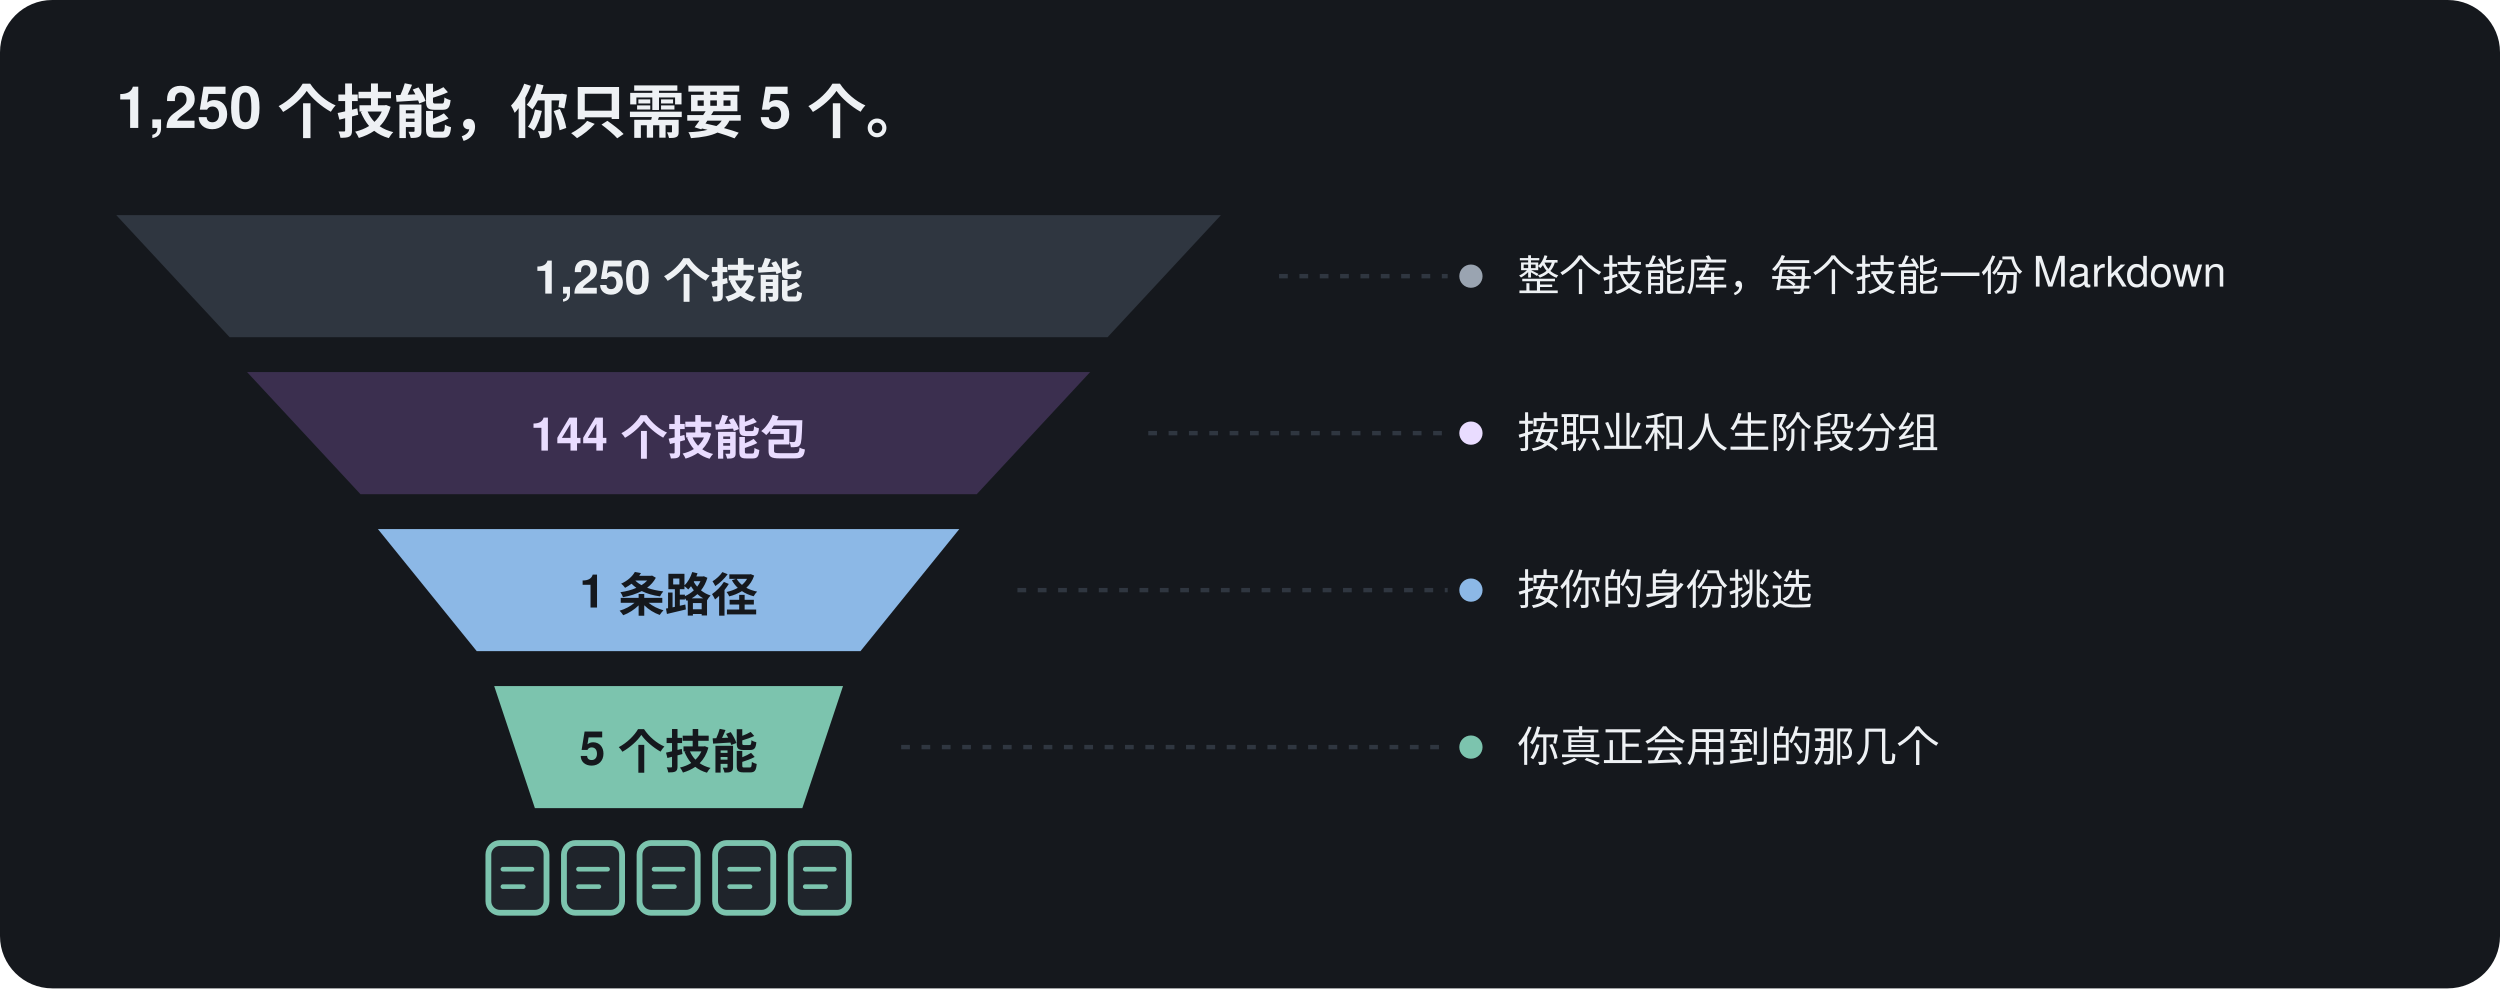
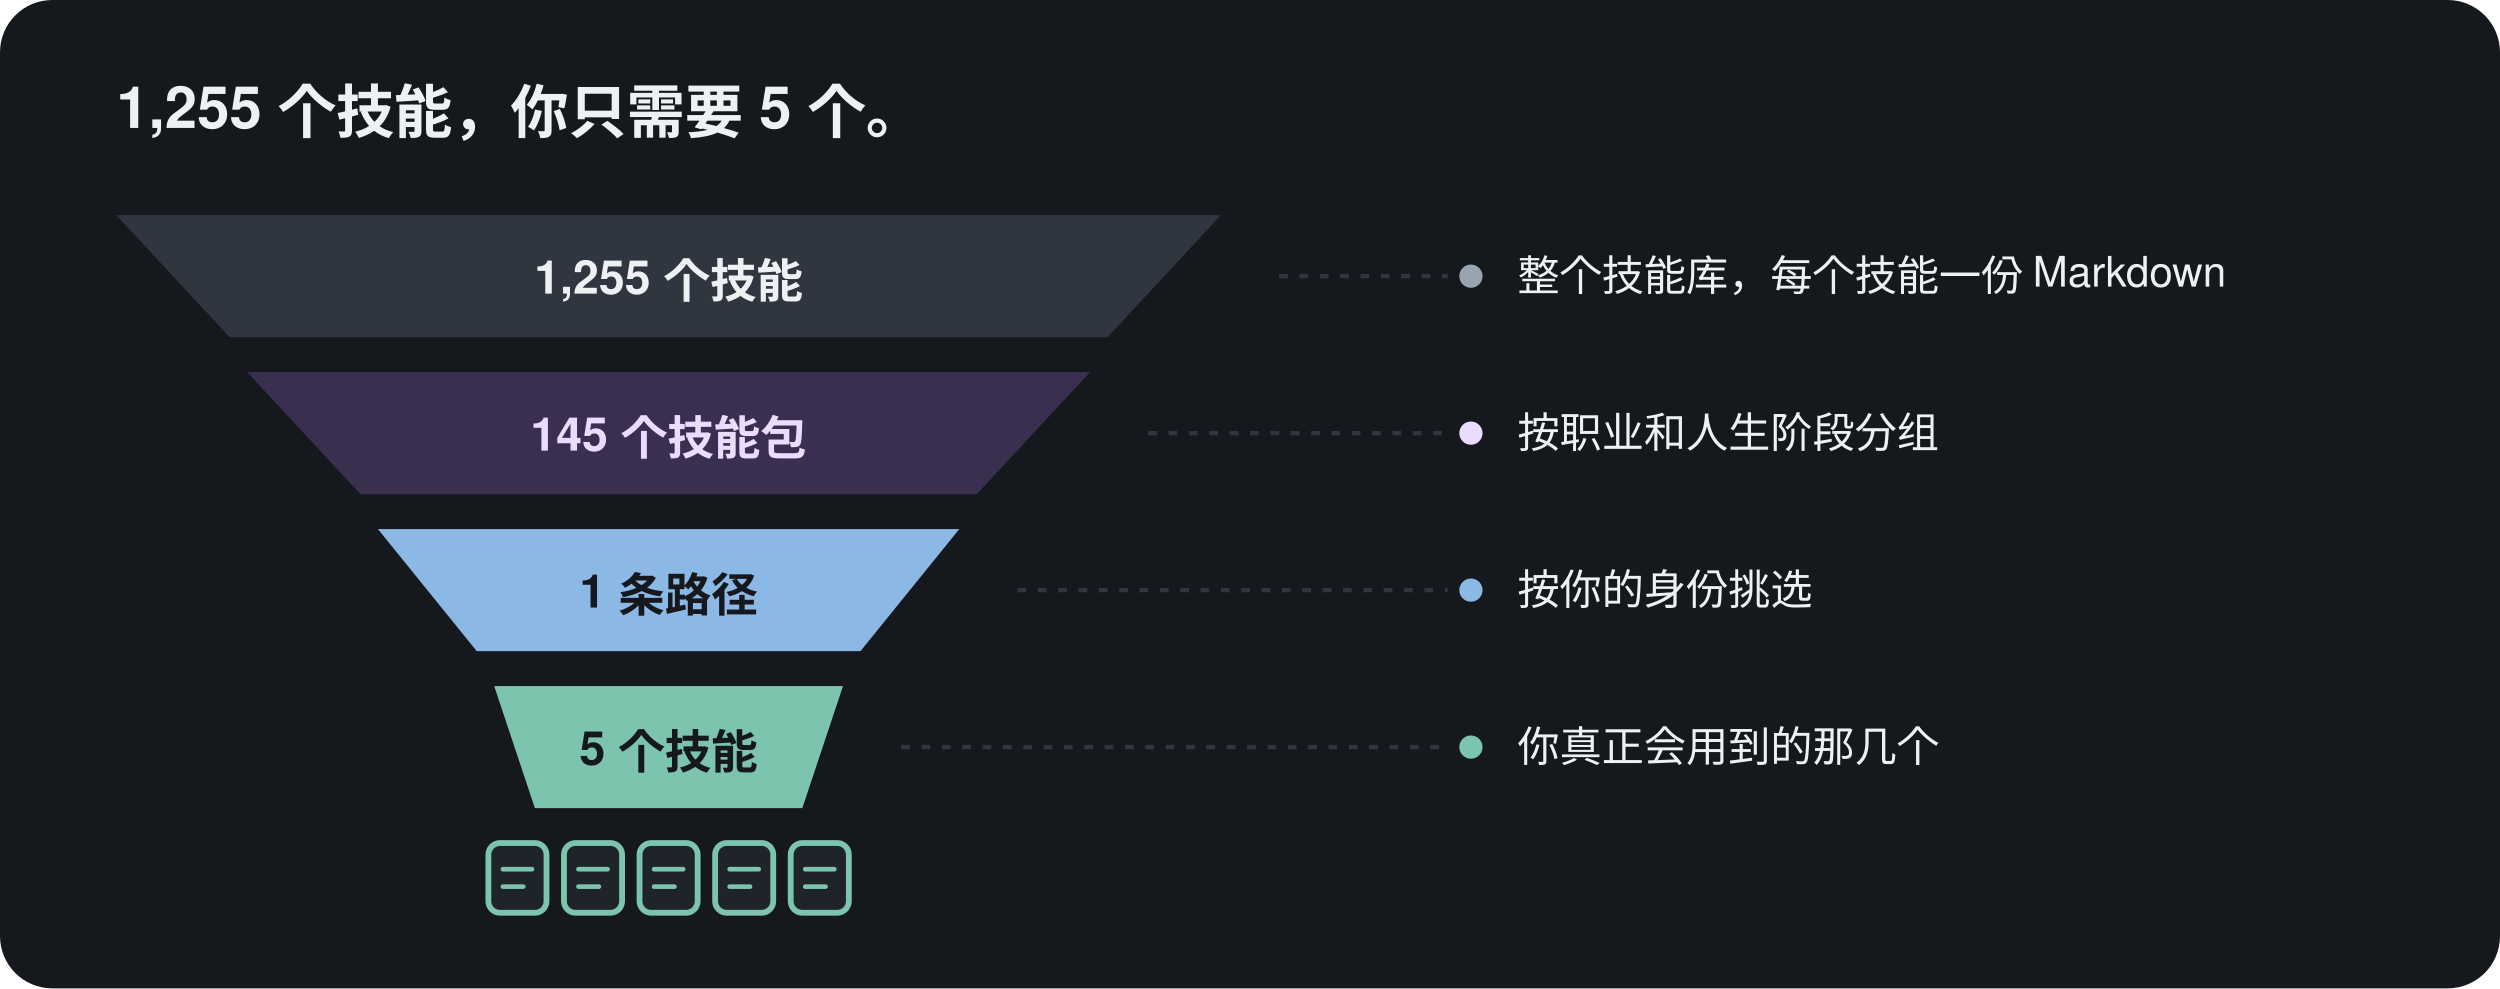
- <svg xmlns="http://www.w3.org/2000/svg" width="860" height="340" viewBox="0 0 860 340" role="img" aria-label="漏斗图：库里有 1,250 个技能、144 个技能包，选出适合你的一条路径，最后是你真正会用的 5 个技能。">
+ <svg xmlns="http://www.w3.org/2000/svg" width="860" height="340" viewBox="0 0 860 340" role="img" aria-label="漏斗图：库里有 1,255 个技能、145 个技能包，选出适合你的一条路径，最后是你真正会用的 5 个技能。">
  <style>
    text{font-family:-apple-system, BlinkMacSystemFont, 'Segoe UI', 'PingFang SC', 'Microsoft YaHei', Helvetica, Arial, sans-serif}
    .ttl{font-size:20px;font-weight:700;fill:#eef1f4}
    .big{font-size:16px;font-weight:700}
    .small{font-size:14.5px;fill:#eef1f4}
    @keyframes rin{0%{opacity:0;transform:translateY(8px)}6%,100%{opacity:1;transform:none}}
    .r0{animation:rin 8s 0.00s infinite both}.r1{animation:rin 8s 0.50s infinite both}.r2{animation:rin 8s 1.00s infinite both}.r3{animation:rin 8s 1.50s infinite both}@keyframes drop0{0%{transform:translate(0,0);opacity:0}8%{opacity:1}70%{transform:translate(108px,208px);opacity:1}82%,100%{transform:translate(108px,208px);opacity:0}}.d0{animation:drop0 3.6s 0.00s ease-in infinite}@keyframes drop1{0%{transform:translate(0,0);opacity:0}8%{opacity:1}70%{transform:translate(54px,208px);opacity:1}82%,100%{transform:translate(54px,208px);opacity:0}}.d1{animation:drop1 3.6s 0.45s ease-in infinite}@keyframes drop2{0%{transform:translate(0,0);opacity:0}8%{opacity:1}70%{transform:translate(0px,208px);opacity:1}82%,100%{transform:translate(0px,208px);opacity:0}}.d2{animation:drop2 3.6s 0.90s ease-in infinite}@keyframes drop3{0%{transform:translate(0,0);opacity:0}8%{opacity:1}70%{transform:translate(-54px,208px);opacity:1}82%,100%{transform:translate(-54px,208px);opacity:0}}.d3{animation:drop3 3.6s 1.35s ease-in infinite}@keyframes drop4{0%{transform:translate(0,0);opacity:0}8%{opacity:1}70%{transform:translate(-108px,208px);opacity:1}82%,100%{transform:translate(-108px,208px);opacity:0}}.d4{animation:drop4 3.6s 1.80s ease-in infinite}@keyframes drop5{0%{transform:translate(0,0);opacity:0}8%{opacity:1}70%{transform:translate(81px,208px);opacity:1}82%,100%{transform:translate(81px,208px);opacity:0}}.d5{animation:drop5 3.6s 2.25s ease-in infinite}@keyframes drop6{0%{transform:translate(0,0);opacity:0}8%{opacity:1}70%{transform:translate(-27px,208px);opacity:1}82%,100%{transform:translate(-27px,208px);opacity:0}}.d6{animation:drop6 3.6s 2.70s ease-in infinite}@keyframes drop7{0%{transform:translate(0,0);opacity:0}8%{opacity:1}70%{transform:translate(-81px,208px);opacity:1}82%,100%{transform:translate(-81px,208px);opacity:0}}.d7{animation:drop7 3.6s 3.15s ease-in infinite}
    .dot{opacity:0}
    @keyframes pop{0%,40%{opacity:0;transform:translateY(-6px)}55%,100%{opacity:1;transform:none}}
    .f{animation:pop 8s infinite both}
    @media (prefers-reduced-motion: reduce){.r0,.r1,.r2,.r3,.f{animation:none!important;opacity:1!important}.dot{animation:none!important;opacity:0!important}}
  </style>
  <rect width="860" height="340" rx="18" fill="#15181d" />
-   <text x="40" y="44" class="ttl">1,250 个技能，你只需要 5 个。</text>
+   <text x="40" y="44" class="ttl">1,255 个技能，你只需要 5 个。</text>
  <g class="r0">
    <path d="M40 74H420L381 116H79Z" fill="#2f3640" />
-     <text x="230" y="101" text-anchor="middle" class="big" fill="#eef1f4">1,250 个技能</text>
+     <text x="230" y="101" text-anchor="middle" class="big" fill="#eef1f4">1,255 个技能</text>
    <path d="M440 95H498" stroke="#2f3640" stroke-width="1.5" stroke-dasharray="3 4" />
    <circle cx="506" cy="95" r="4" fill="#9aa4b1" />
    <text x="522" y="100" class="small">整个技能库，每个技能一份 Markdown</text>
  </g>
  <g class="r1">
    <path d="M85 128H375L336 170H124Z" fill="#3b2f4f" />
-     <text x="230" y="155" text-anchor="middle" class="big" fill="#e9dcff">144 个技能包</text>
+     <text x="230" y="155" text-anchor="middle" class="big" fill="#e9dcff">145 个技能包</text>
    <path d="M395 149H498" stroke="#2f3640" stroke-width="1.5" stroke-dasharray="3 4" />
    <circle cx="506" cy="149" r="4" fill="#e9dcff" />
    <text x="522" y="154" class="small">按职业和人生阶段分组</text>
  </g>
  <g class="r2">
    <path d="M130 182H330L296 224H164Z" fill="#8cb8e6" />
    <text x="230" y="209" text-anchor="middle" class="big" fill="#15181d">1 条路径</text>
    <path d="M350 203H498" stroke="#2f3640" stroke-width="1.5" stroke-dasharray="3 4" />
    <circle cx="506" cy="203" r="4" fill="#8cb8e6" />
    <text x="522" y="208" class="small">按你的身份挑选</text>
  </g>
  <g class="r3">
    <path d="M170 236H290L276 278H184Z" fill="#7cc4ae" />
    <text x="230" y="263" text-anchor="middle" class="big" fill="#15181d">5 个技能</text>
    <path d="M310 257H498" stroke="#2f3640" stroke-width="1.5" stroke-dasharray="3 4" />
    <circle cx="506" cy="257" r="4" fill="#7cc4ae" />
    <text x="522" y="262" class="small">你真正会用到的那几个</text>
  </g>
  <circle cx="110" cy="60" r="4" fill="#f2a65a" class="dot d0" />
  <circle cx="170" cy="60" r="4" fill="#f2a65a" class="dot d1" />
  <circle cx="230" cy="60" r="4" fill="#f2a65a" class="dot d2" />
  <circle cx="290" cy="60" r="4" fill="#f2a65a" class="dot d3" />
  <circle cx="350" cy="60" r="4" fill="#f2a65a" class="dot d4" />
  <circle cx="140" cy="60" r="4" fill="#f2a65a" class="dot d5" />
  <circle cx="260" cy="60" r="4" fill="#f2a65a" class="dot d6" />
  <circle cx="320" cy="60" r="4" fill="#f2a65a" class="dot d7" />
  <rect x="168" y="290" width="20" height="24" rx="4" fill="#1f242b" stroke="#7cc4ae" stroke-width="2" class="f" style="animation-delay:2.00s" />
  <path d="M173 299h10M173 305h7" stroke="#7cc4ae" stroke-width="1.6" stroke-linecap="round" class="f" style="animation-delay:2.00s" />
  <rect x="194" y="290" width="20" height="24" rx="4" fill="#1f242b" stroke="#7cc4ae" stroke-width="2" class="f" style="animation-delay:2.15s" />
  <path d="M199 299h10M199 305h7" stroke="#7cc4ae" stroke-width="1.6" stroke-linecap="round" class="f" style="animation-delay:2.15s" />
  <rect x="220" y="290" width="20" height="24" rx="4" fill="#1f242b" stroke="#7cc4ae" stroke-width="2" class="f" style="animation-delay:2.30s" />
  <path d="M225 299h10M225 305h7" stroke="#7cc4ae" stroke-width="1.6" stroke-linecap="round" class="f" style="animation-delay:2.30s" />
  <rect x="246" y="290" width="20" height="24" rx="4" fill="#1f242b" stroke="#7cc4ae" stroke-width="2" class="f" style="animation-delay:2.45s" />
  <path d="M251 299h10M251 305h7" stroke="#7cc4ae" stroke-width="1.6" stroke-linecap="round" class="f" style="animation-delay:2.45s" />
  <rect x="272" y="290" width="20" height="24" rx="4" fill="#1f242b" stroke="#7cc4ae" stroke-width="2" class="f" style="animation-delay:2.60s" />
  <path d="M277 299h10M277 305h7" stroke="#7cc4ae" stroke-width="1.6" stroke-linecap="round" class="f" style="animation-delay:2.60s" />
</svg>
